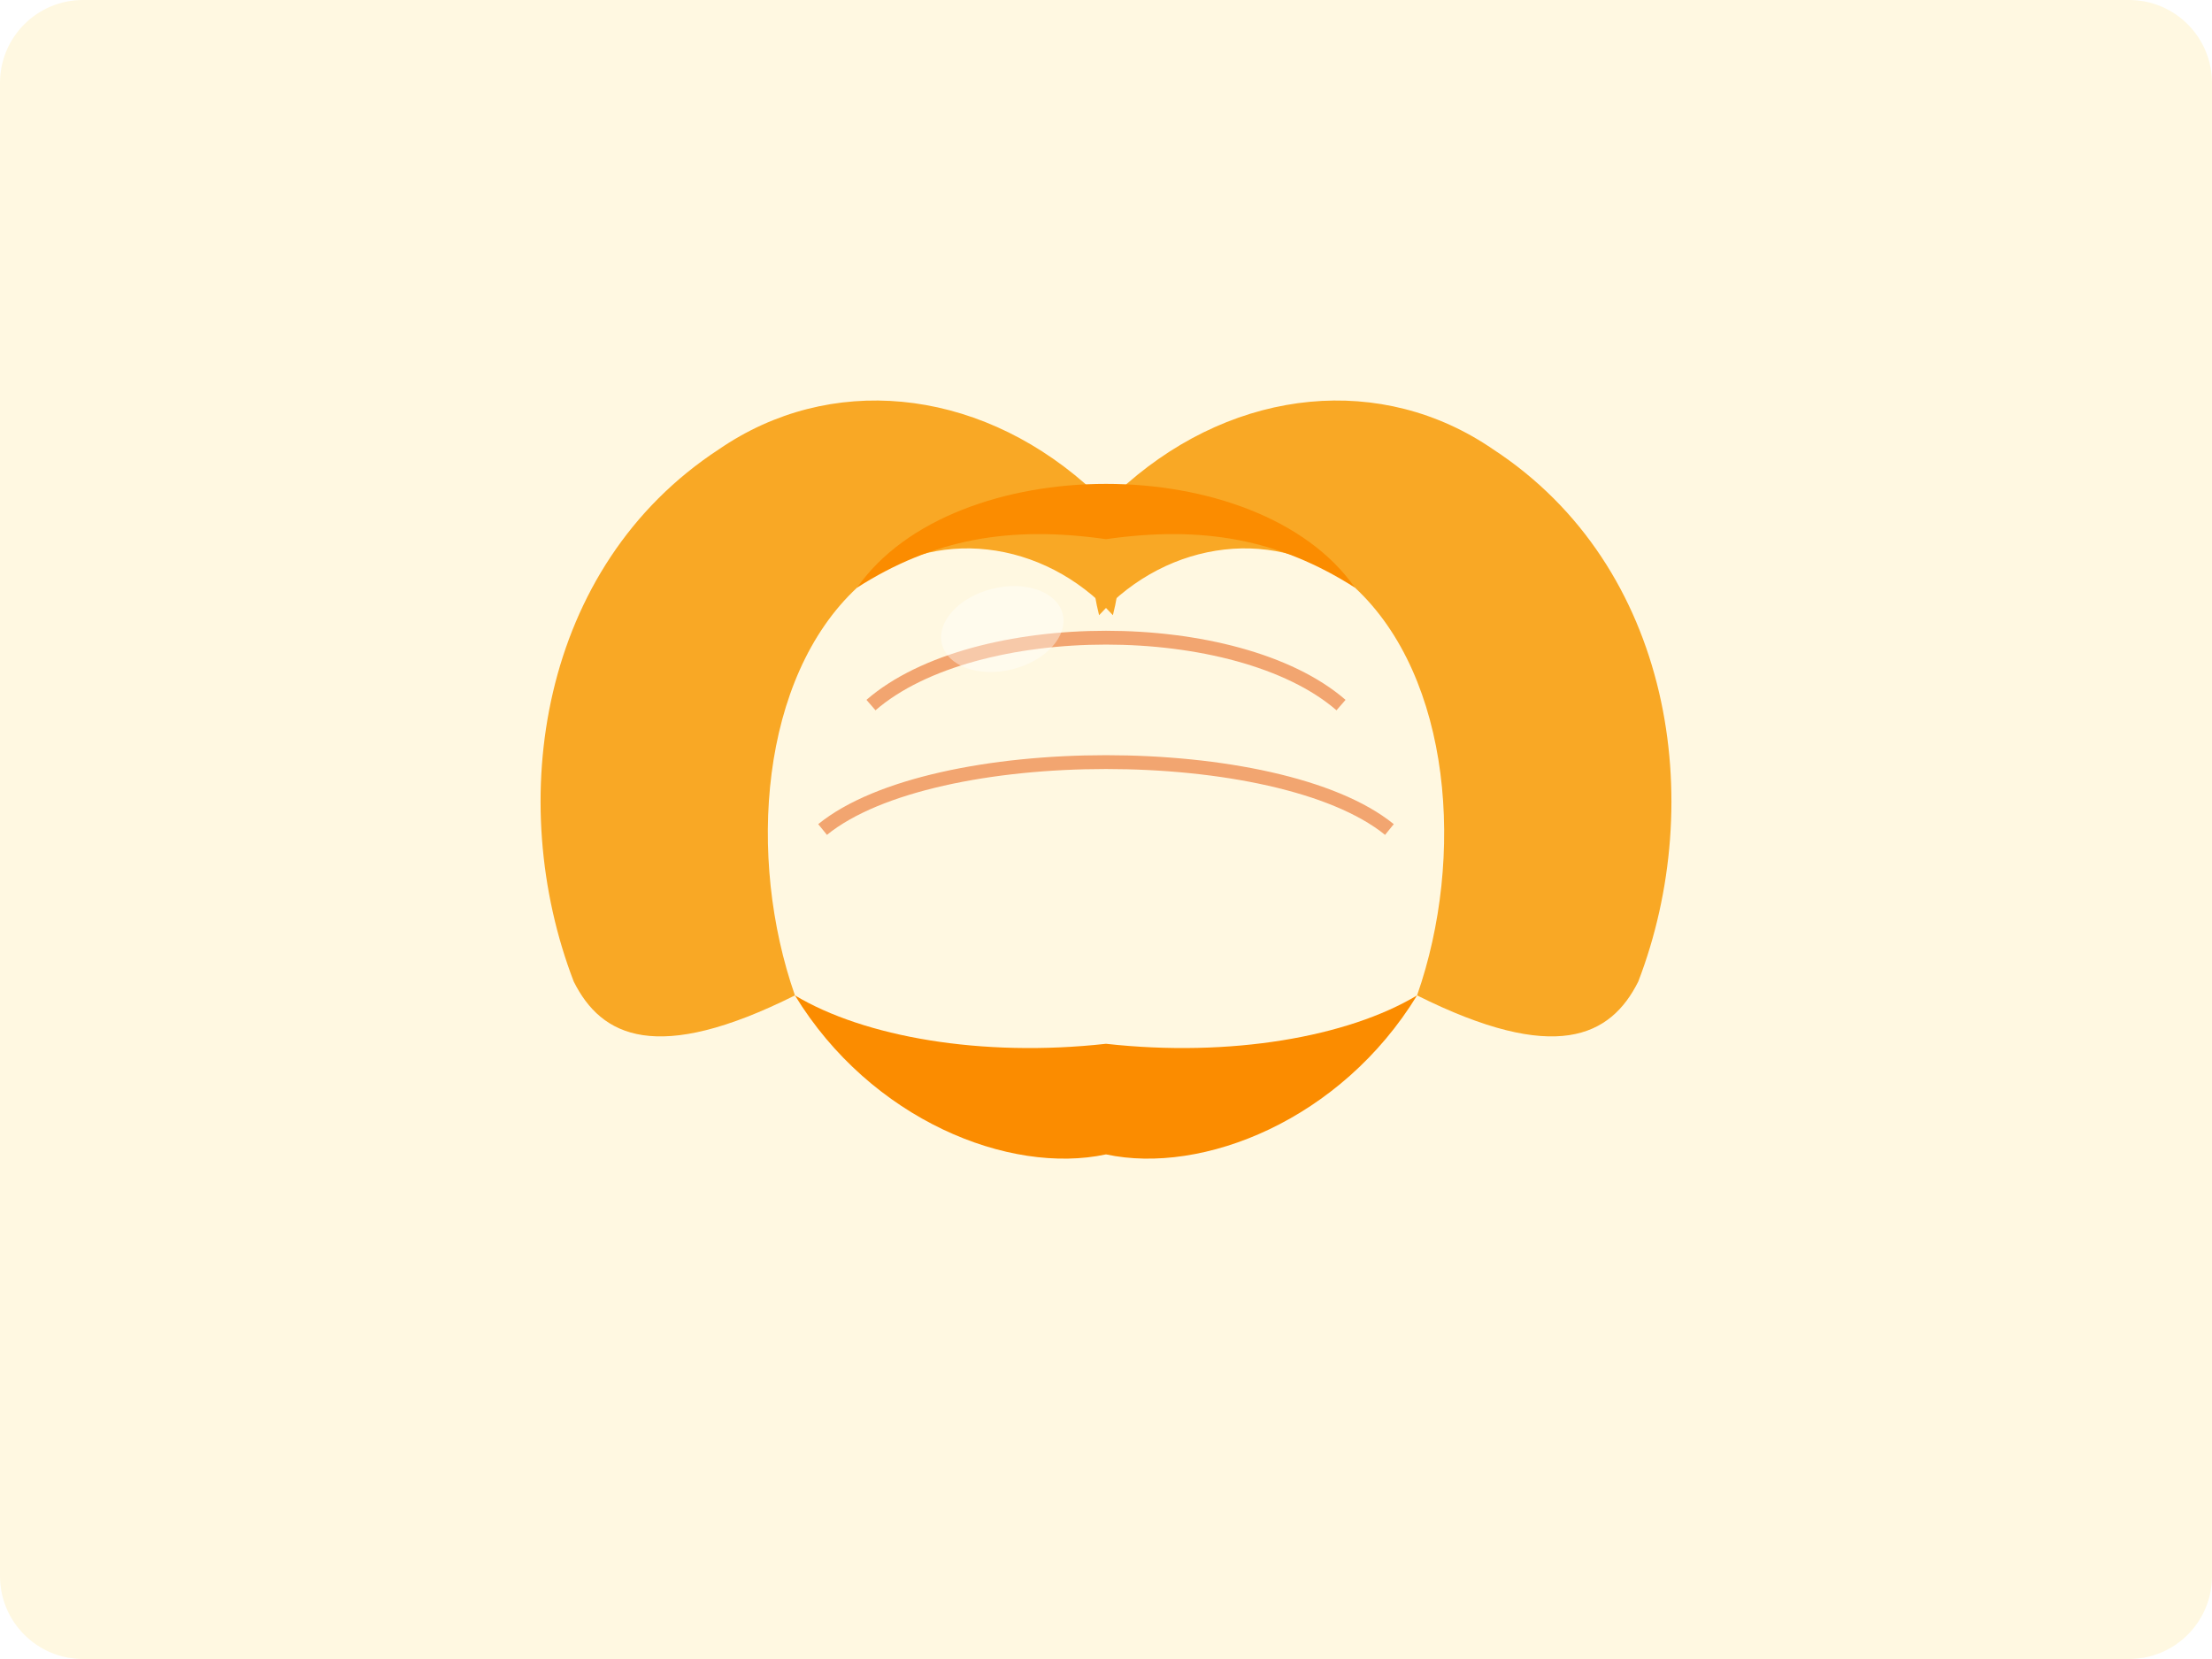
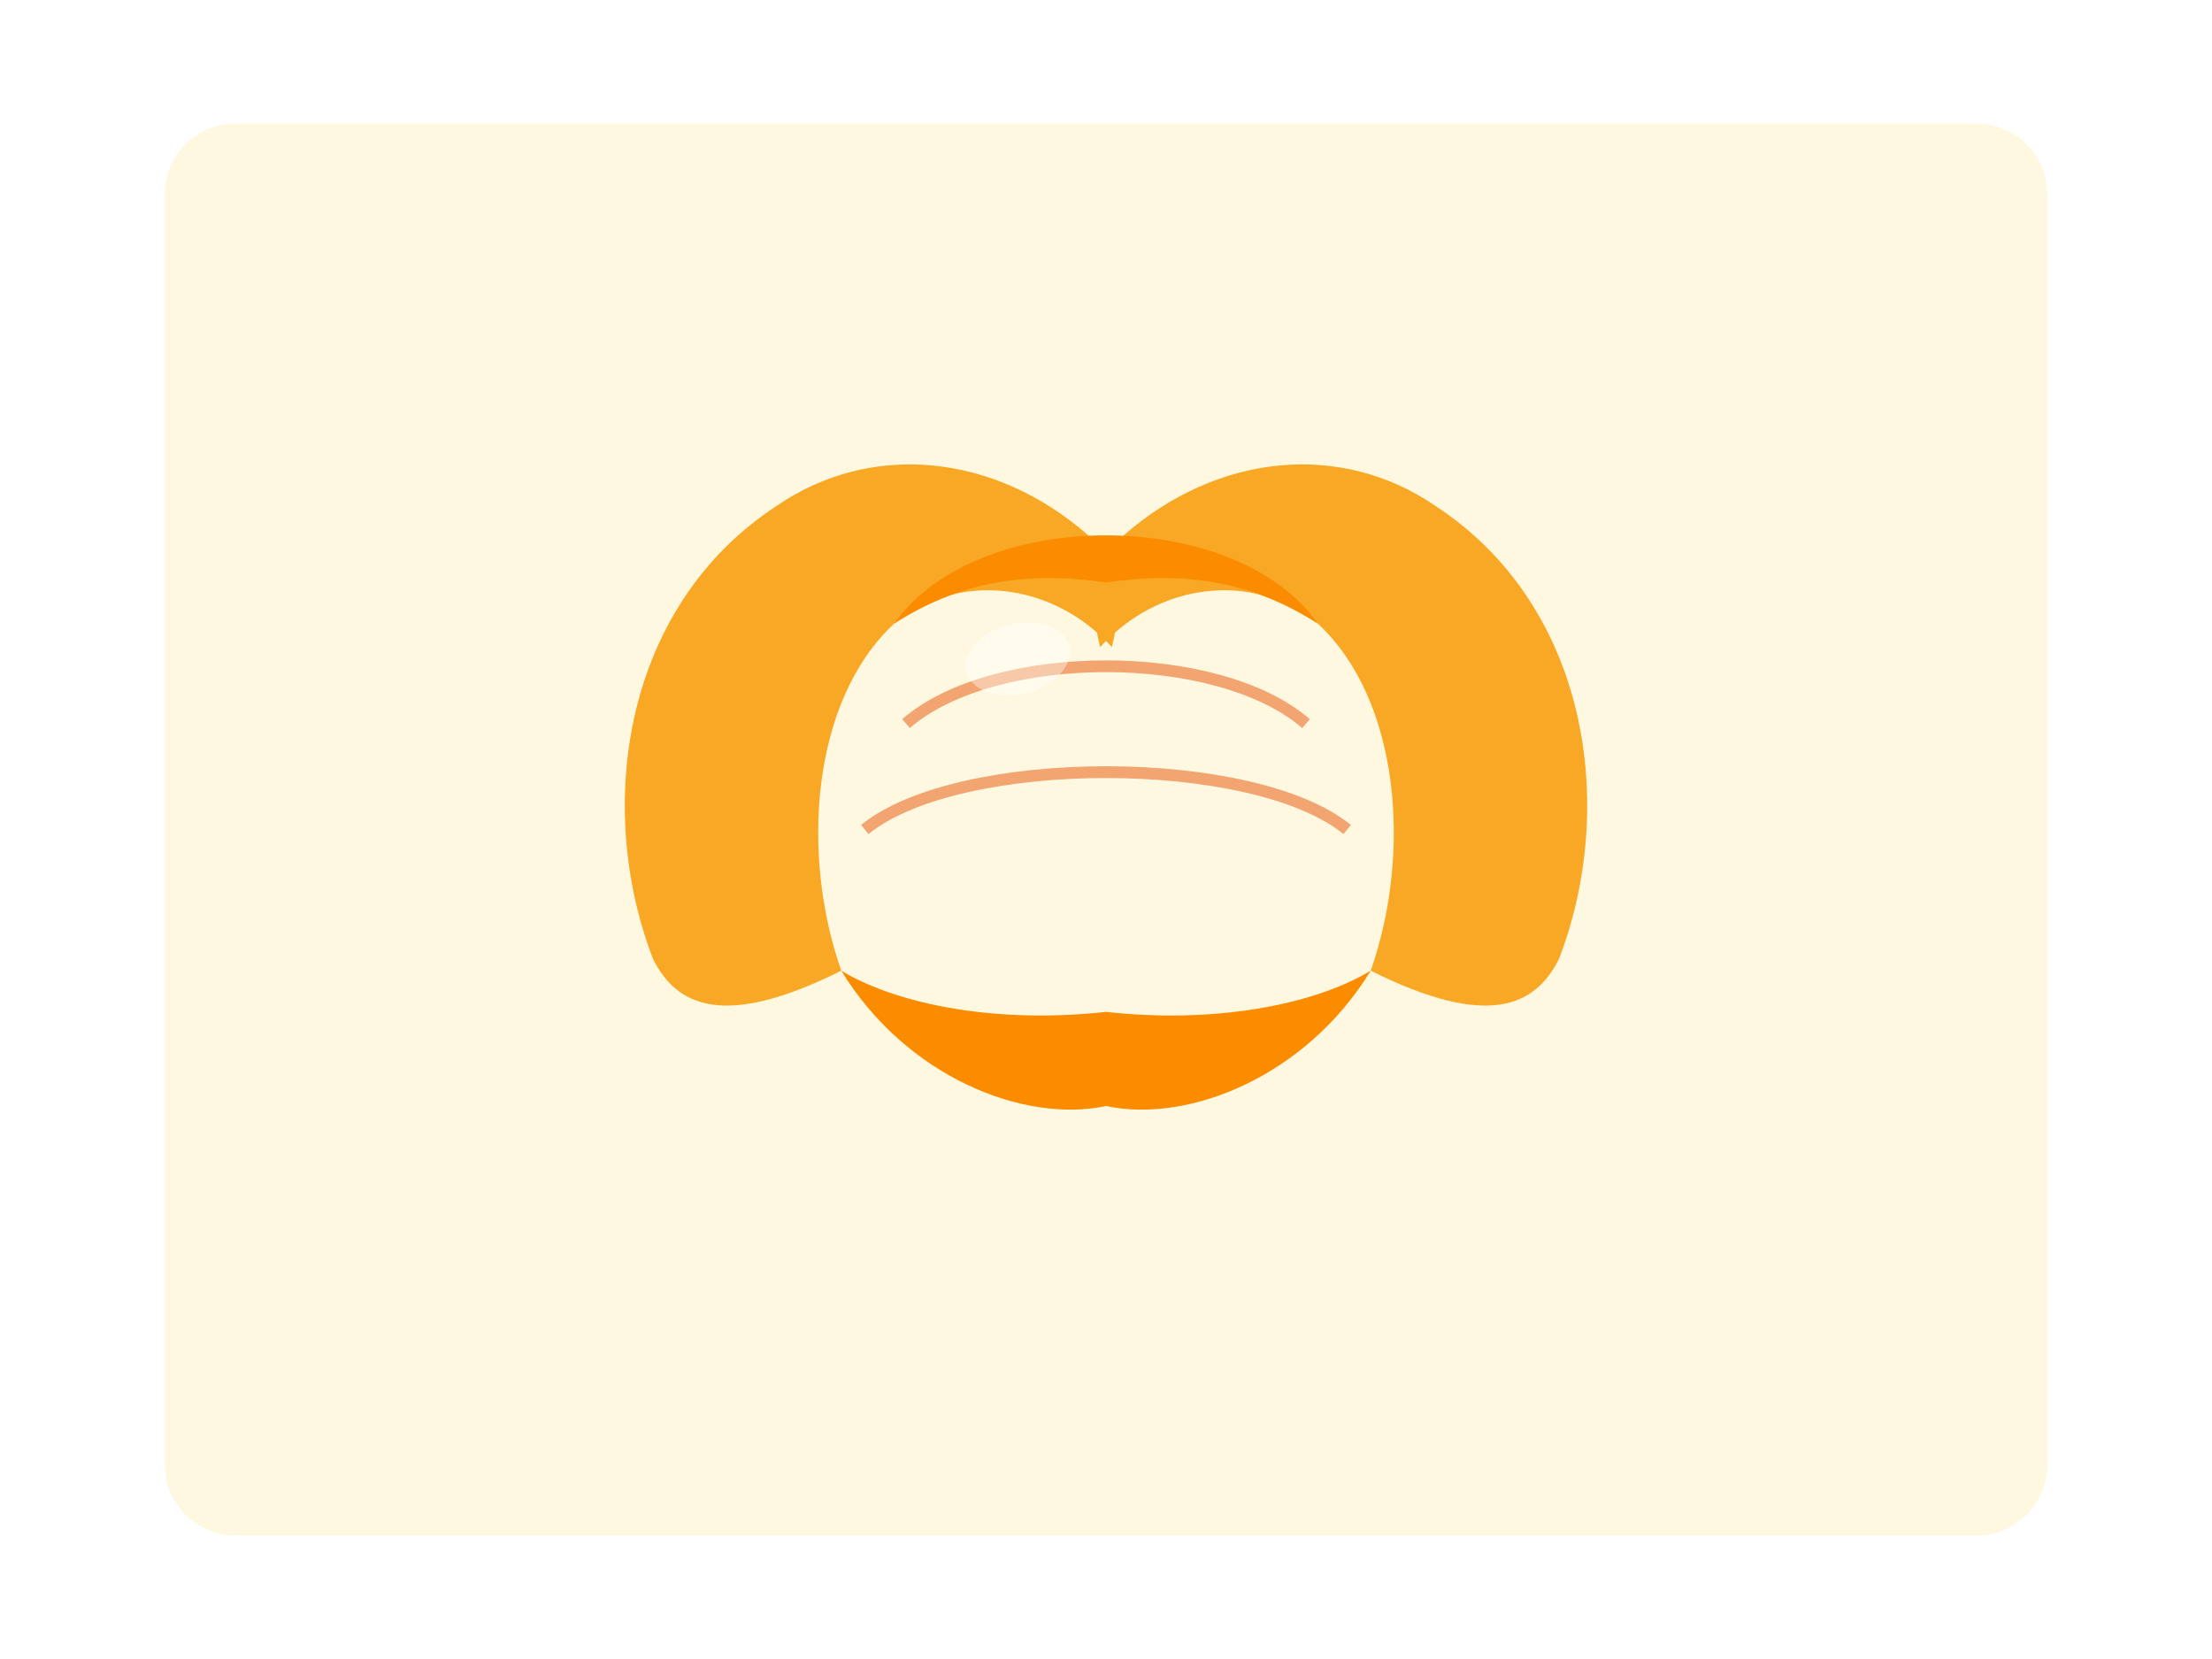
- <svg xmlns="http://www.w3.org/2000/svg" width="320" height="240" viewBox="0 0 320 240">
+ <svg xmlns="http://www.w3.org/2000/svg" width="320" height="240" viewBox="-28 -20 376 280">
  <rect width="320" height="240" fill="#fff8e1" rx="12" />
  <path d="M83 142 C73 116 78 82 104 65 C120 54 141 56 157 70 C162 75 163 81 161 89 C151 78 135 76 124 85 C110 98 108 124 115 144 C95 154 87 150 83 142 Z" fill="#f9a825" />
  <path d="M237 142 C247 116 242 82 216 65 C200 54 179 56 163 70 C158 75 157 81 159 89 C169 78 185 76 196 85 C210 98 212 124 205 144 C225 154 233 150 237 142 Z" fill="#f9a825" />
  <path d="M115 144 C126 162 146 170 160 167 C174 170 194 162 205 144 C195 150 178 153 160 151 C142 153 125 150 115 144 Z" fill="#fb8c00" />
  <path d="M124 85 C138 65 182 65 196 85 C185 78 174 76 160 78 C146 76 135 78 124 85 Z" fill="#fb8c00" />
  <path d="M126 102 C141 89 179 89 194 102" stroke="#e65100" stroke-width="2" fill="none" opacity="0.5" />
  <path d="M119 120 C135 107 185 107 201 120" stroke="#e65100" stroke-width="2" fill="none" opacity="0.5" />
  <ellipse cx="145" cy="91" rx="9" ry="6" fill="rgba(255,255,255,0.4)" transform="rotate(-14,145,91)" />
</svg>
